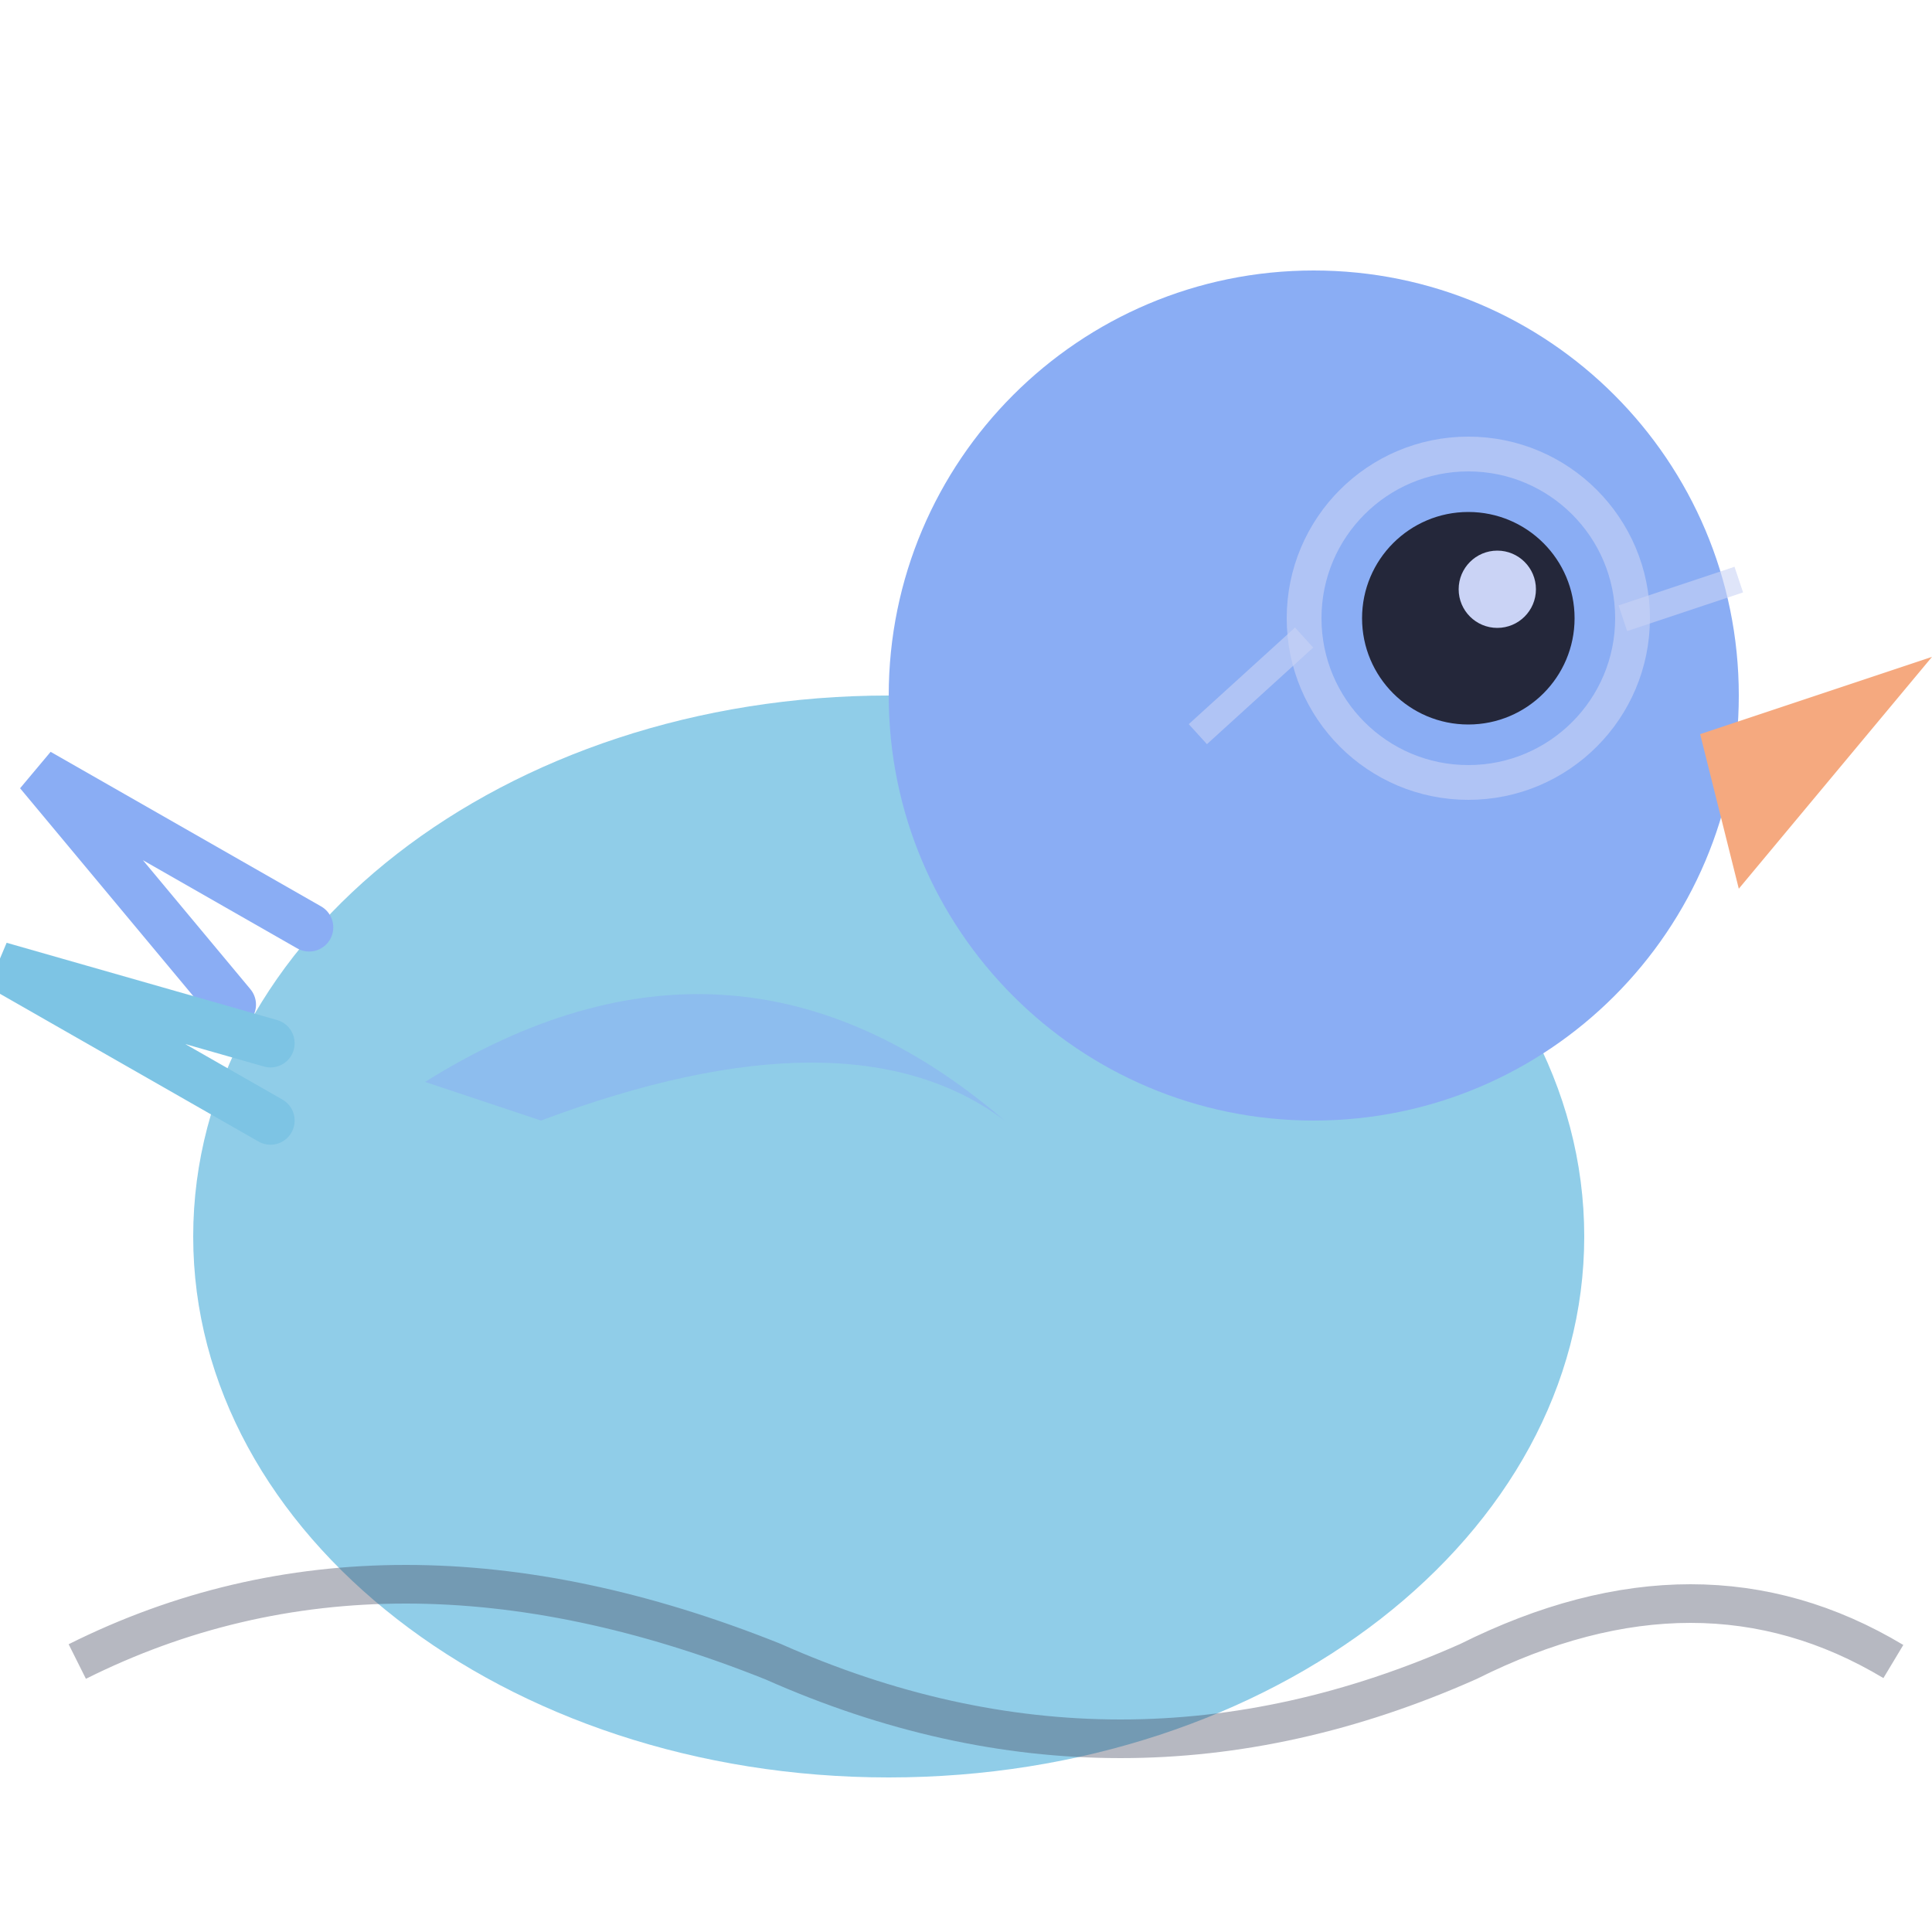
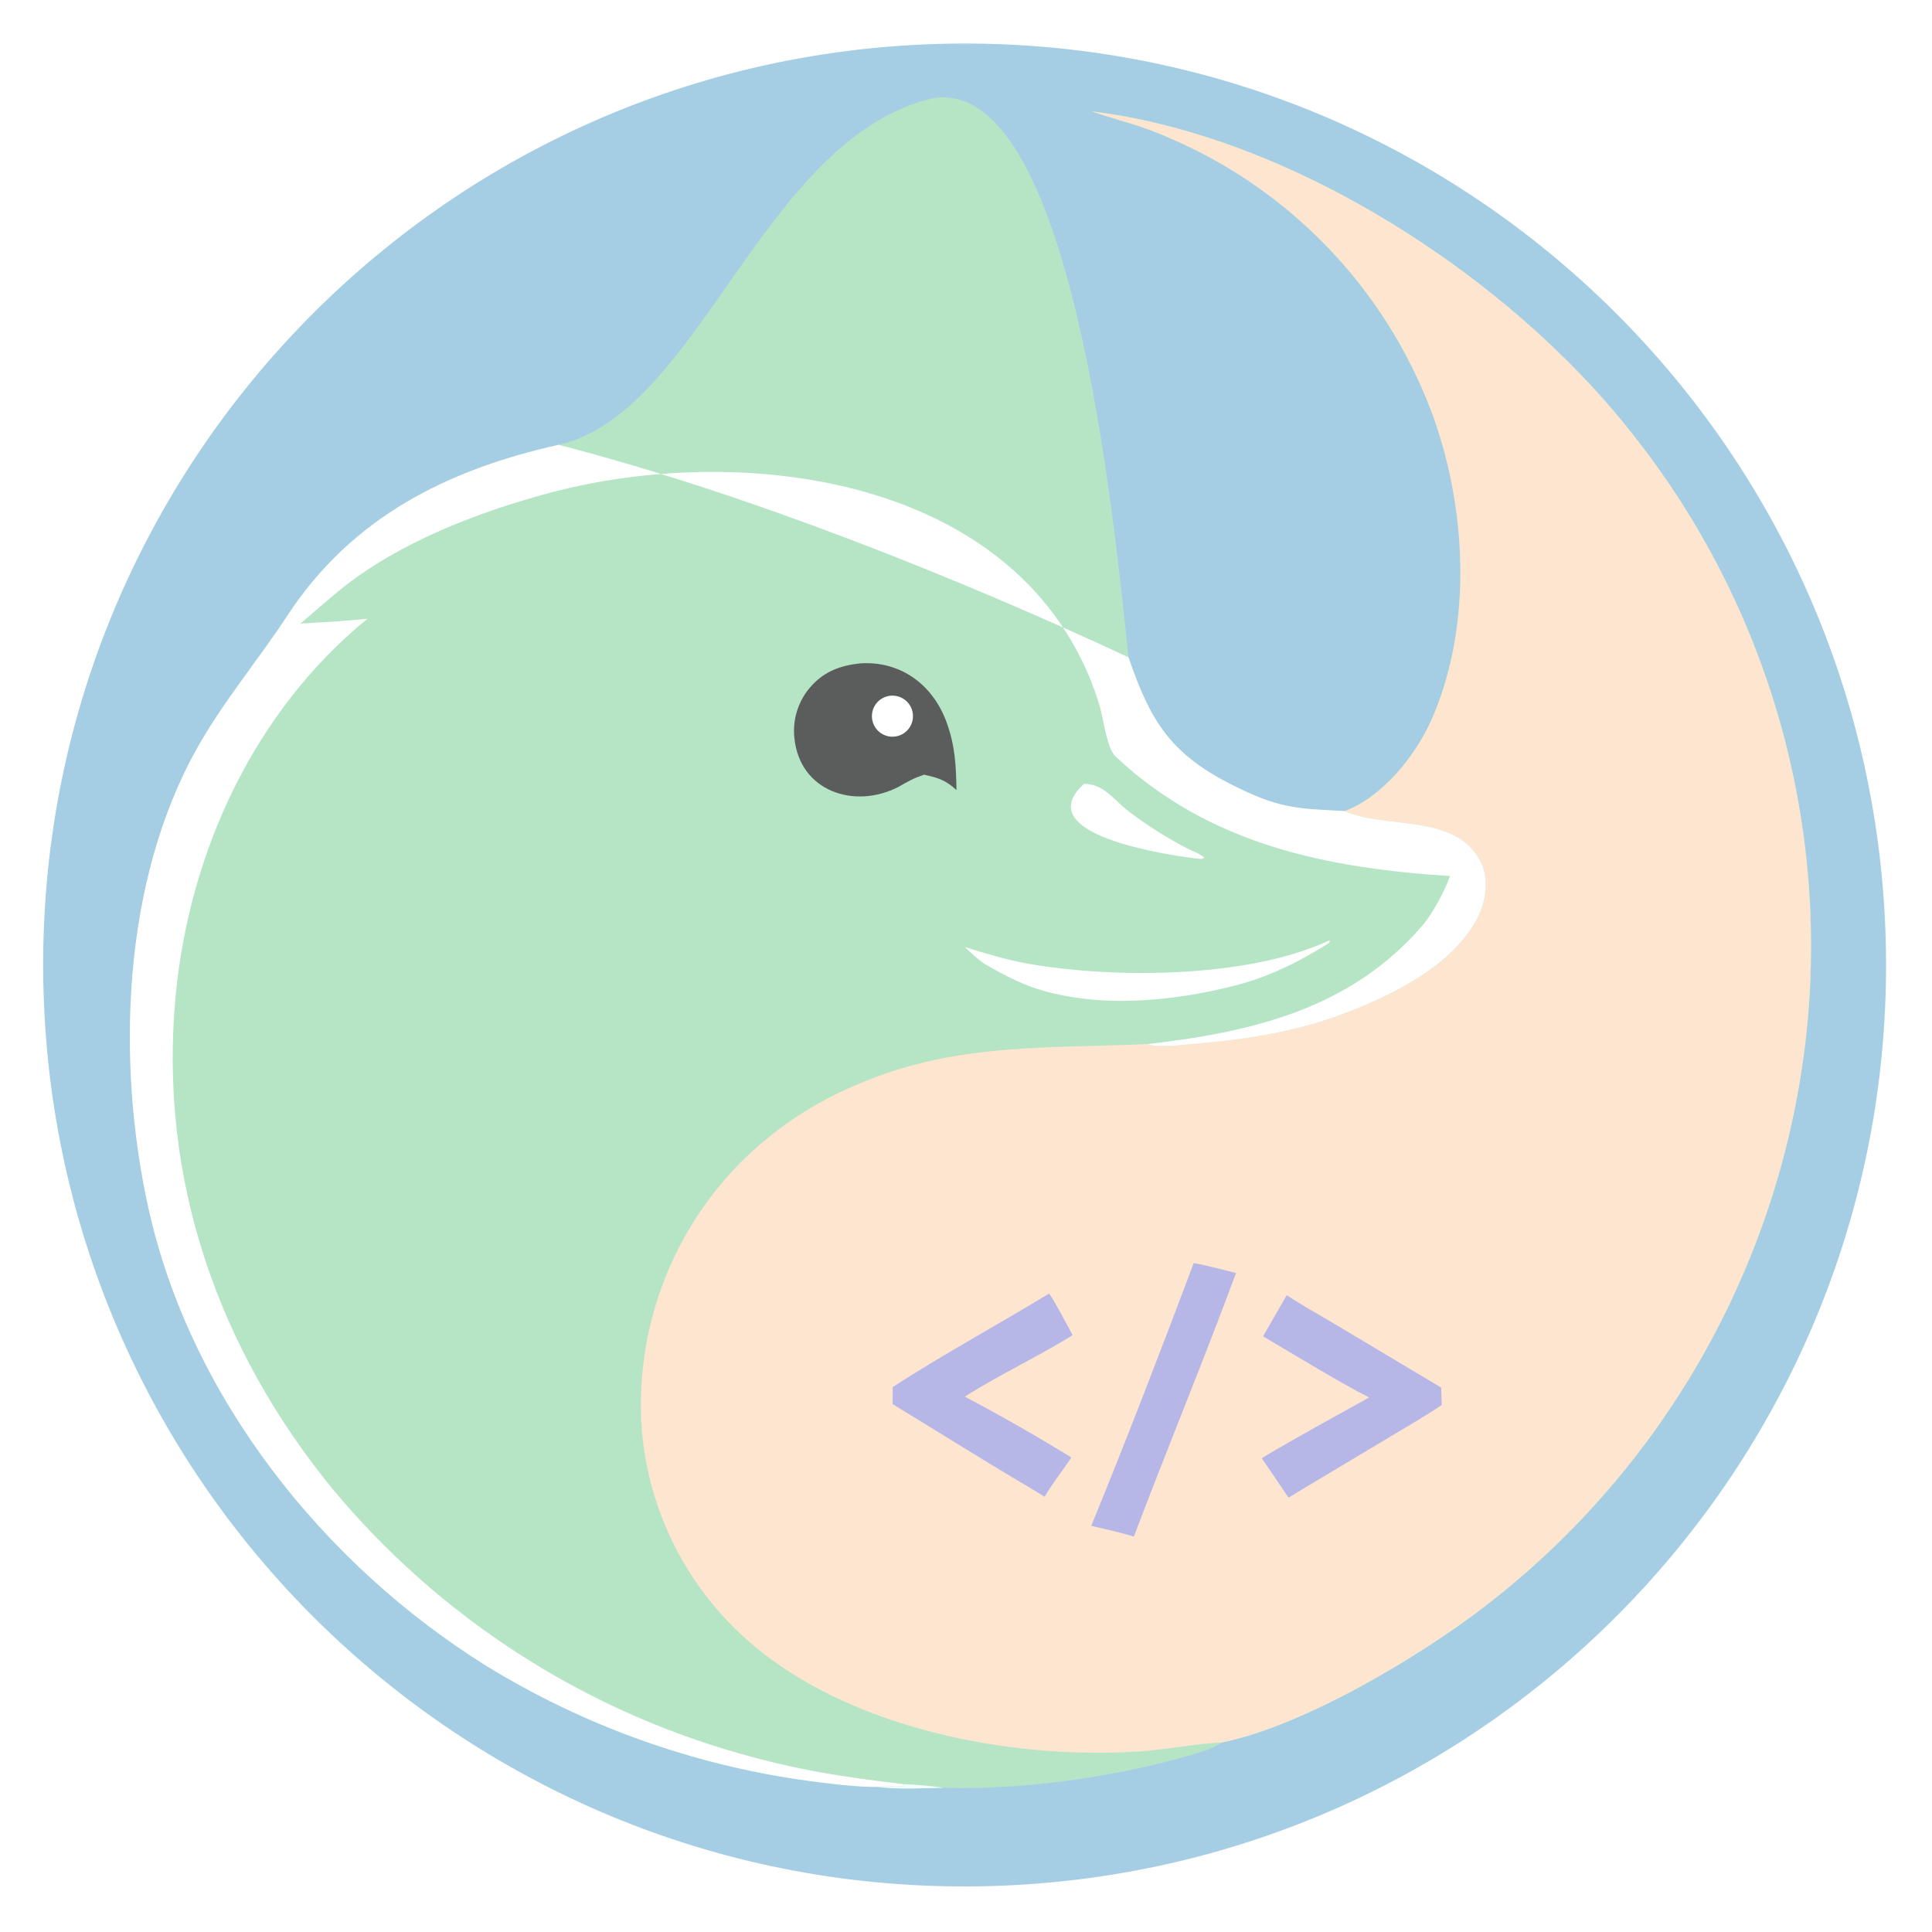
- <svg xmlns="http://www.w3.org/2000/svg" viewBox="0 0 100 100">
-   <ellipse cx="46" cy="64" rx="36" ry="28" fill="#7dc4e4" opacity="0.85" />
-   <circle cx="68" cy="36" r="22" fill="#8aadf4" />
-   <circle cx="76" cy="32" r="5.5" fill="#24273a" />
-   <circle cx="77.5" cy="30.5" r="2" fill="#cad3f5" />
-   <path d="M 88 38 L 100 34 L 90 46 Z" fill="#f5a97f" />
-   <circle cx="76" cy="32" r="8.5" fill="none" stroke="#cad3f5" stroke-width="1.8" opacity="0.6" />
-   <line x1="84" y1="32" x2="90" y2="30" stroke="#cad3f5" stroke-width="1.4" opacity="0.6" />
-   <line x1="67.5" y1="33" x2="62" y2="38" stroke="#cad3f5" stroke-width="1.4" opacity="0.6" />
-   <path d="M 22 56 Q 38 46, 52 58 Q 44 52, 28 58 Z" fill="#8aadf4" opacity="0.5" />
-   <path d="M 12 52 L 2 40 L 16 48" fill="none" stroke="#8aadf4" stroke-width="2.5" stroke-linecap="round" />
-   <path d="M 14 58 L 0 50 L 14 54" fill="none" stroke="#7dc4e4" stroke-width="2.5" stroke-linecap="round" />
-   <path d="M 4 86 Q 20 78, 40 86 Q 58 94, 76 86 Q 88 80, 98 86" fill="none" stroke="#494d64" stroke-width="2" opacity="0.4" />
+ <svg xmlns="http://www.w3.org/2000/svg" version="1.1" viewBox="340 330 1370 1370">
+   <path fill="rgb(165,206,229)" d="M 1005.59 361.135 C 1366.3 350.958 1666.96 635.109 1677.16 995.817 C 1687.36 1356.53 1403.23 1657.21 1042.52 1667.43 C 681.783 1677.65 381.066 1393.49 370.866 1032.75 C 360.666 672.012 644.847 371.312 1005.59 361.135 z" />
+   <path fill="rgb(182,229,198)" d="M 1114.05 408.96 C 1256.14 426.26 1410.46 526.471 1497.64 637.793 C 1594.76 760.145 1638.81 916.302 1619.96 1071.37 C 1600.69 1228.35 1519.5 1371.12 1394.44 1467.92 C 1348.02 1504.05 1264.35 1554.01 1206.21 1565.68 C 1198.81 1571.05 1183.94 1574.67 1174.78 1577.17 C 1123.52 1591.17 1062.09 1599.28 1009.18 1597.71 C 995.139 1598.05 976.435 1599 962.669 1597.1 C 949.18 1597.44 925.999 1594.59 912.514 1592.71 C 832.115 1581.69 754.873 1554.13 685.656 1511.77 C 569.484 1439.54 474.616 1320.44 445.108 1185.99 C 422.278 1081.97 426.799 954.439 480.089 860.005 C 498.849 826.761 523.027 798.212 543.847 766.461 C 589.664 696.591 657.551 662.983 736.117 645.421 C 836 623 880 430 1000 400 C 1100 380 1130 700 1140.21 796.117 C 1155.37 840.085 1169 863.936 1212.93 886.205 C 1246.28 903.111 1258.25 903.404 1293.65 905.12 C 1320.44 895.13 1344.05 865.539 1355.23 840.093 C 1384.78 772.862 1380.08 687.907 1354.46 620.348 C 1321.65 534.618 1255.81 465.641 1171.69 428.881 C 1148.01 418.246 1136.75 416.694 1114.05 408.96 z" />
+   <path fill="rgb(253,229,208)" d="M 1114.05 408.96 C 1256.14 426.26 1410.46 526.471 1497.64 637.793 C 1594.76 760.145 1638.81 916.302 1619.96 1071.37 C 1600.69 1228.35 1519.5 1371.12 1394.44 1467.92 C 1348.02 1504.05 1264.35 1554.01 1206.21 1565.68 C 1192.98 1565.81 1165.91 1570.77 1148.63 1571.92 C 1056.29 1578.08 939.539 1555.57 868.972 1492.14 C 824.498 1452.43 797.75 1396.58 794.685 1337.04 C 791.831 1271.83 815.157 1208.19 859.473 1160.26 C 881.148 1137.09 906.978 1118.18 935.624 1104.53 C 1009.89 1068.99 1074.49 1073.79 1153.91 1070.36 C 1160.19 1073.15 1176.72 1071.08 1184.1 1070.46 C 1219.62 1067.51 1253.91 1062.81 1287.74 1050.65 C 1323.3 1037.88 1370.74 1015.55 1388.22 979.822 C 1393.42 969.251 1395.75 954.616 1391.03 943.507 C 1374.93 905.611 1321.43 918.426 1293.65 905.12 C 1320.44 895.13 1344.05 865.539 1355.23 840.093 C 1384.78 772.862 1380.08 687.907 1354.46 620.348 C 1321.65 534.618 1255.81 465.641 1171.69 428.881 C 1148.01 418.246 1136.75 416.694 1114.05 408.96 z" />
+   <path fill="rgb(255,255,255)" d="M 1140.21 796.117 C 1155.37 840.085 1169 863.936 1212.93 886.205 C 1246.28 903.111 1258.25 903.404 1293.65 905.12 C 1321.43 918.426 1374.93 905.611 1391.03 943.507 C 1395.75 954.616 1393.42 969.251 1388.22 979.822 C 1370.74 1015.55 1323.3 1037.88 1287.74 1050.65 C 1253.91 1062.81 1219.62 1067.51 1184.1 1070.46 C 1176.72 1071.08 1160.19 1073.15 1153.91 1070.36 C 1226.88 1061.92 1297.79 1045.88 1349.16 985.689 C 1355.81 977.9 1364.95 961.027 1368.19 951.205 C 1280.62 945.599 1197.55 928.856 1131.05 866.449 C 1125 860.77 1122.44 839.923 1119.97 831.256 C 1117.7 823.543 1115 815.967 1111.86 808.565 C 1050.71 665.089 859.985 643.912 727.281 680.153 C 676.598 693.994 621.449 715.38 580.599 748.713 C 571.32 756.425 562.139 764.257 553.061 772.205 C 568.759 771.23 584.936 770.428 600.53 768.773 C 519.952 834.521 473.959 934.716 464.47 1036.98 C 452.484 1166.16 494.652 1286.61 575.952 1386.01 C 650.99 1476.12 751.512 1541.44 864.331 1573.41 C 907.376 1585.54 936.603 1589.86 980.192 1595.1 L 981.209 1596.61 C 974.456 1597.12 969.398 1596.18 962.669 1597.1 C 949.18 1597.44 925.999 1594.59 912.514 1592.71 C 832.115 1581.69 754.873 1554.13 685.656 1511.77 C 569.484 1439.54 474.616 1320.44 445.108 1185.99 C 422.278 1081.97 426.799 954.439 480.089 860.005 C 498.849 826.761 523.027 798.212 543.847 766.461 C 589.664 696.591 657.551 662.983 736.117 645.421 C 870 680 1020 740 1140.21 796.117 Z" />
+   <path fill="rgb(241,255,254)" d="M 980.192 1595.1 C 989.893 1595.46 999.57 1596.33 1009.18 1597.71 C 995.139 1598.05 976.435 1599 962.669 1597.1 C 969.398 1596.18 974.456 1597.12 981.209 1596.61 L 980.192 1595.1 z" />
+   <path fill="rgb(91,92,92)" d="M 950.376 800.381 C 978.997 798.68 1001.55 815.758 1011.17 841.994 C 1017.27 858.638 1017.95 872.865 1018.26 890.23 C 1010.15 882.887 1005.39 881.654 995.248 879.335 C 987.412 882.043 984.469 883.771 977.179 887.951 C 945.815 904.141 907.106 891.078 903.322 853.415 C 901.92 840.674 905.744 827.91 913.922 818.041 C 923.731 806.279 935.761 801.832 950.376 800.381 z" />
+   <path fill="rgb(255,255,255)" d="M 969.486 823.673 C 977.256 821.833 985.059 826.595 986.976 834.347 C 988.893 842.099 984.209 849.949 976.477 851.942 C 968.635 853.965 960.65 849.2 958.706 841.338 C 956.761 833.476 961.605 825.539 969.486 823.673 z" />
+   <path fill="rgb(255,255,255)" d="M 1282.34 996.971 L 1283.1 997.248 L 1282.5 998.61 C 1261.84 1011.69 1240.27 1022.59 1216.15 1028.76 C 1171.55 1040.18 1120.13 1045.15 1075.68 1031.32 C 1063.31 1027.47 1049.39 1019.96 1038.34 1013.61 C 1032.35 1009.39 1029.42 1006.68 1024.31 1001.6 C 1038.25 1005.95 1054.03 1010.72 1068.31 1013.25 C 1130.35 1024.25 1225.12 1023.62 1282.34 996.971 z" />
+   <path fill="rgb(255,255,255)" d="M 1108.64 885.879 C 1122.62 885.645 1129.9 897.404 1140.6 905.552 C 1153.73 915.551 1167.25 924.004 1181.88 931.642 C 1186.3 933.949 1190.02 934.767 1193.93 938.111 C 1192.14 939.634 1190.99 938.894 1187.77 938.693 C 1167.96 936.247 1069.04 921.979 1108.64 885.879 z" />
+   <path fill="rgb(183,183,231)" d="M 1252.43 1248.43 C 1261.56 1254.6 1276.19 1262.74 1285.93 1268.57 L 1361.95 1313.95 L 1362.32 1326.26 C 1352.6 1333.05 1338.81 1340.94 1328.42 1347.22 L 1264.38 1385.51 L 1253.75 1392.02 L 1234.7 1364.01 C 1259.22 1349.34 1285.83 1334.88 1310.85 1320.96 C 1288.88 1309.77 1257.78 1290.57 1235.62 1277.61 L 1252.43 1248.43 z" />
+   <path fill="rgb(183,183,231)" d="M 1083.95 1247.24 C 1088.54 1253.8 1096.42 1269.09 1100.62 1276.78 C 1076.69 1291.69 1049.12 1304.54 1024.12 1320.39 C 1047.38 1332.47 1077.49 1349.8 1099.74 1363.53 C 1093.37 1373.01 1086.66 1381.33 1080.74 1391.33 L 1069.4 1384.41 C 1037.77 1365.93 1004.65 1344.83 972.979 1325.72 L 973.031 1313.59 C 1006.03 1292.07 1049.34 1268.31 1083.95 1247.24 z" />
+   <path fill="rgb(183,183,231)" d="M 1186.48 1225.67 C 1195.85 1227.28 1207.12 1230.39 1216.49 1232.72 C 1193.36 1295.17 1167.61 1357.33 1144.01 1419.63 C 1135.17 1416.79 1123.06 1414.21 1113.82 1411.98 C 1138.36 1352.14 1163.74 1286.19 1186.48 1225.67 z" />
</svg>
